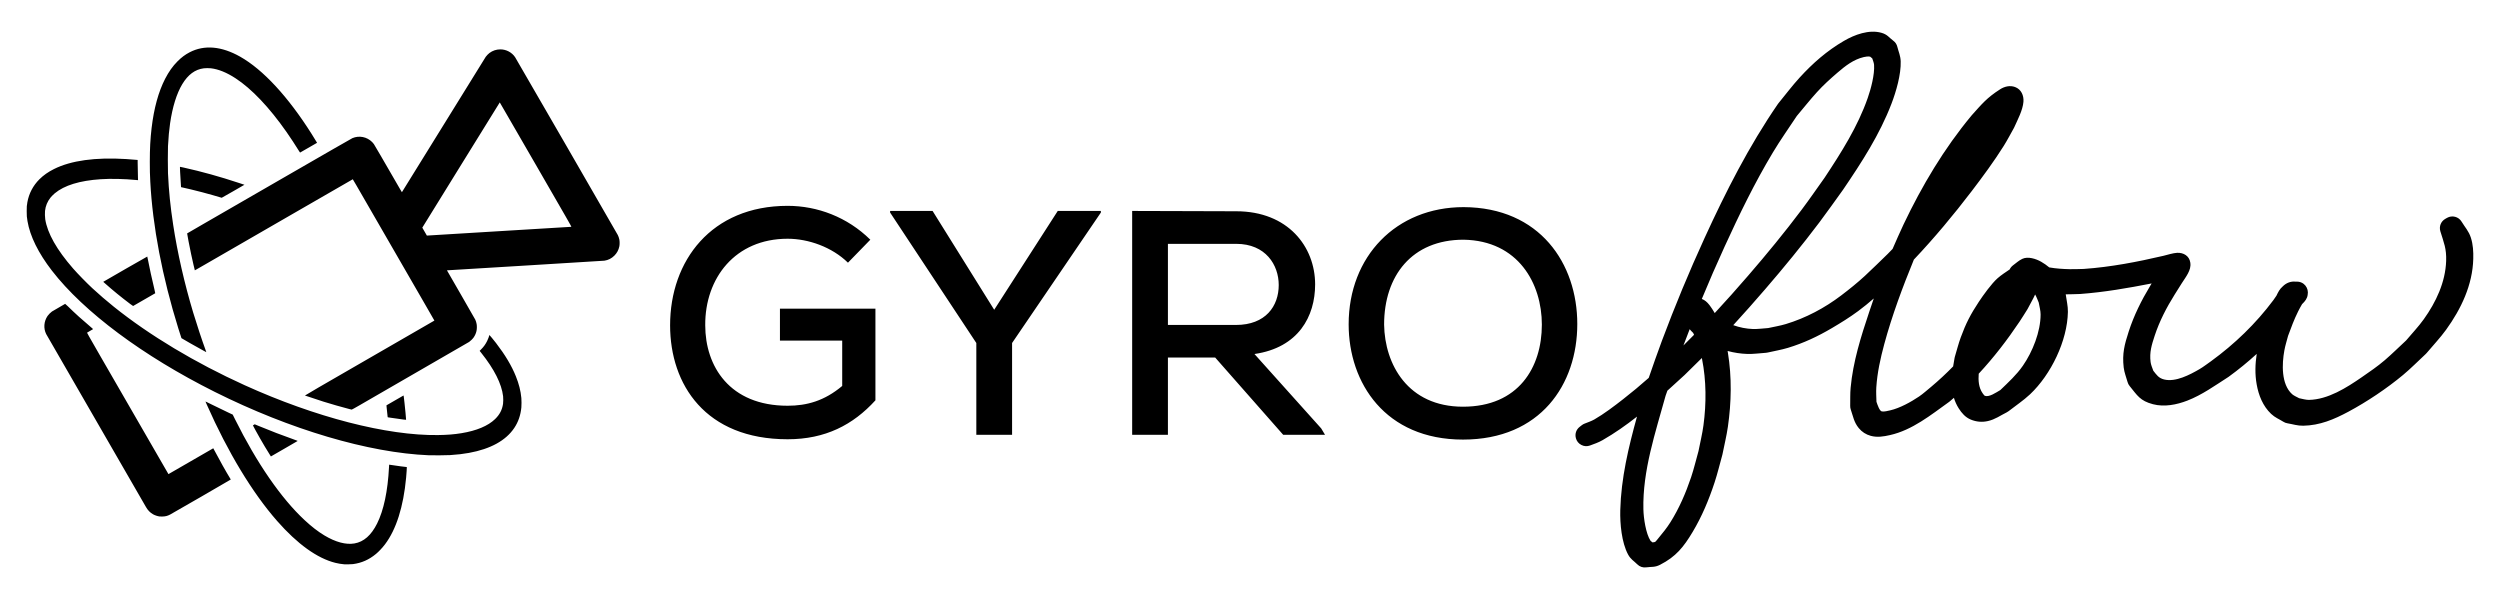
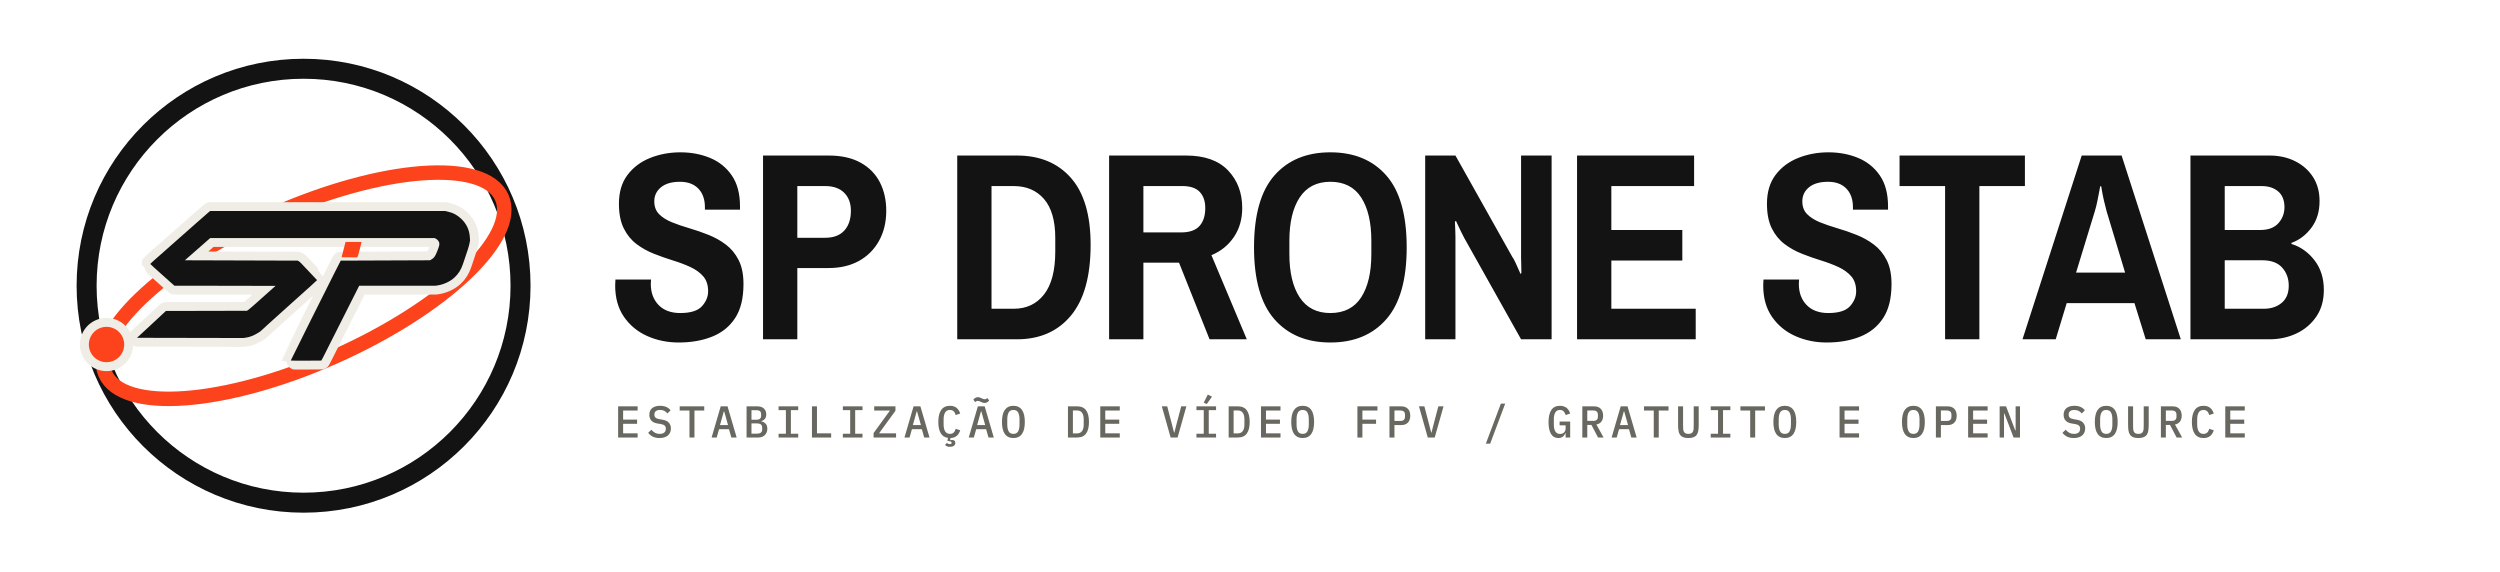
- <svg xmlns="http://www.w3.org/2000/svg" xml:space="preserve" width="1644" height="394" shape-rendering="geometricPrecision" fill-rule="evenodd" clip-rule="evenodd" viewBox="0 0 1321350 316690">
-   <path fill-rule="nonzero" d="M182000 298280c-1790-160-3160-390-4760-780-9600-2390-20110-9950-30830-22170-13070-14910-26010-36310-37070-61320-380-880-720-1660-750-1730-40-100 650 220 3030 1410 3360 1680 6320 3110 9380 4540l1980 920 1230 2490c11480 23100 24370 41790 36790 53310 3680 3420 7000 5990 10400 8040 5930 3570 11380 5030 15900 4260 4930-840 8880-4310 11990-10530 3500-7000 5640-17130 6290-29750 30-740 70-1350 80-1360s550 70 1200 170c2610 410 7510 1070 7940 1070 100 0 180 30 200 60 50 80-160 3320-370 5550-1420 15390-5230 27410-11170 35260-1400 1840-3240 3800-4750 5060-3700 3060-7550 4770-12160 5390-670 90-3910 170-4550 110zm-97710-25290c-1090-150-2550-640-3450-1170-1580-920-2700-2070-3710-3810-3670-6310-52540-91010-52750-91430-1510-3030-1240-6670 720-9570 460-690 1640-1880 2310-2340 420-280 6780-3990 6990-4070 50-20 680 550 1480 1340 3730 3670 7680 7240 12310 11130 730 610 1000 870 940 920-30 20-750 440-1580 920-820 470-1540 900-1580 940-80 70 3670 6600 42770 74300l260 460 11840-6830c6510-3760 11840-6840 11850-6840s270 480 570 1050c2370 4550 6360 11670 8390 14940 160 250 290 490 290 530-10 80-30900 17920-32080 18530-1390 720-2500 1000-4100 1030-560 10-1230 0-1470-30zm58150-32870c-1620-2580-3390-5540-5060-8470-1520-2650-3720-6680-3720-6780 0-30 220-180 480-330l470-270 1830 770c6100 2540 13050 5210 19430 7460 1120 390 1470 540 1410 590-40 40-3150 1850-6910 4010-3760 2170-6920 3990-7020 4050l-190 120-720-1150zm84230 520c-31820-1300-73350-13590-113180-33500-37890-18940-69230-42280-86100-64110-7160-9270-11570-18200-12900-26160-360-2130-410-2760-410-5280 0-2430 40-2960 350-4670 830-4660 3010-8810 6380-12170 2140-2120 4630-3880 7690-5400 9020-4510 21890-6290 38140-5280 1290 70 2810 200 5630 440l460 40v1450c0 1590 90 6240 160 8070l40 1160-810-70c-6420-630-13570-790-18930-430-11080 730-19230 3230-24290 7460-650 540-1760 1660-2230 2250-1650 2060-2630 4430-2910 7050-110 980-50 3300 110 4360 1150 7430 6110 16200 14740 26080 2450 2800 7180 7640 10160 10410 3590 3320 7430 6630 11290 9730 18930 15190 43120 29700 69210 41530 37350 16940 75260 26720 102160 26360 4890-60 8640-360 12450-990 7990-1310 14040-3850 17750-7440 2440-2360 3760-4890 4230-8090 130-890 150-2990 30-3990-760-6540-4660-14300-11530-22910l-870-1090 760-760c1380-1370 2340-2710 3200-4450 480-970 1160-2770 1160-3060 0-70 20-110 50-100 120 50 2260 2640 3500 4250 4800 6240 8240 12000 10470 17560 1620 4020 2540 7630 2910 11500 110 1050 110 3980 0 4990-410 4110-1630 7650-3740 10810-4440 6650-12520 11110-23950 13200-2980 550-6090 910-9960 1160-1740 120-9150 170-11230 90h10zm-13330-18870c-2220-280-4720-630-6740-950-650-100-1310-200-1450-220-320-50-270 210-520-2400-110-1090-250-2410-310-2950-70-530-100-990-80-1010 70-80 8880-5150 8980-5180s150 270 560 3970c330 2870 820 8100 820 8670 0 230 40 230-1260 70zm-28680-5550c-4820-1270-9090-2490-13700-3920-2160-680-9630-3140-9810-3240-80-50 10340-6110 27140-15780 3940-2270 41270-23820 41280-23830s-2180-3840-4880-8500c-6730-11650-34200-59240-36410-63080-990-1710-1820-3120-1840-3120-30 0-14530 8360-32230 18580-53790 31060-51220 29580-51260 29540-70-70-1180-4890-1950-8500-860-4050-2190-10930-2120-11000 40-40 1980-1170 8320-4830 2880-1660 21700-12520 41820-24140 23060-13310 36810-21210 37210-21380 3570-1520 7680-710 10450 2070 290 290 690 760 890 1040s1800 2980 3540 6010c1750 3020 4480 7740 6070 10480 1580 2740 3390 5880 4030 6970 630 1100 1170 2000 1190 2000 30 0 9930-15990 22010-35540 12080-19540 22120-35750 22310-36030 420-600 1380-1580 1970-2020 1710-1260 3640-1900 5760-1900 3110 0 6080 1580 7790 4140 480 710 53840 93110 54270 93980 360 710 620 1480 820 2380 200 950 200 2690 0 3640-420 1950-1250 3490-2610 4860-1500 1500-3220 2370-5280 2690-310 50-19040 1200-41620 2570-22590 1360-41180 2500-41330 2510l-260 40 100 200c50 110 3370 5870 7380 12800 4000 6930 7360 12810 7480 13060 320 690 580 1540 720 2370 180 1040 140 2690-100 3670-290 1210-710 2180-1420 3260-500 750-1710 1960-2440 2450-410 280-39250 22730-51760 29920-1200 700-3980 2300-6170 3570-2420 1390-4050 2300-4140 2290-90 0-640-130-1220-280zm79400-94040c20780-1260 37840-2290 37920-2300 120-20-1850-3470-18840-32880-10440-18080-18990-32870-19010-32870s-9240 14900-20490 33100l-20460 33100 1210 2100 1210 2100 350-30c190-20 17340-1060 38110-2320zm-156040 63440c-4160-2270-11930-6670-12150-6890-30-30-960-2900-1640-5110-8490-27280-13610-54070-14830-77640-200-3990-250-5740-250-10410 0-7120 270-12080 940-17840 1240-10500 3630-19220 7140-26050 1960-3800 4010-6690 6590-9280 2090-2090 4010-3520 6380-4760 7740-4030 16830-3250 26690 2310 12090 6810 25350 21150 37820 40890 1210 1910 2870 4630 2850 4640-110 90-8960 5170-8990 5170s-290-390-580-870c-1650-2700-4650-7270-6600-10040-9110-13010-18370-22770-26910-28350-4670-3050-9020-4820-13000-5290-1030-120-2870-120-3820 10-4590 590-8280 3310-11340 8360-2960 4900-5200 12080-6450 20710-520 3640-850 7220-1110 12080-110 2080-110 11940 0 14300 440 9520 1240 17450 2750 27330 2240 14710 5930 30870 10560 46300 1880 6250 4690 14740 6640 20060 170 480 310 870 300 880s-450-220-990-510zm-39150-24890c-4880-3680-9220-7230-13340-10890l-990-870 170-110c1880-1140 23060-13290 23090-13250 30 30 150 600 280 1280 830 4360 2200 10610 3520 16100 260 1080 450 1990 420 2010-60 70-11590 6700-11690 6740-50 20-700-440-1460-1010zm47960-56290c-1420-460-7040-2050-10090-2850-3270-860-8670-2170-10680-2580l-390-70-30-260c-90-780-380-5450-470-7780-30-930-70-1920-80-2210-20-380-10-510 60-510 40 0 850 170 1790 370 9610 2130 19270 4810 29480 8200l2750 910-240 140c-130 70-2820 1620-5960 3440-3150 1810-5760 3300-5800 3290-50 0-190-30-330-80l-10-10zm343160 22260c-12160-11990-28020-17900-43720-17900-40340 0-62110 29030-62110 63130 0 31390 18730 60250 62110 60250 19920 0 34600-7590 46420-20590v-48440h-50470v16880h32910v23970c-9450 7930-18730 10460-28860 10460-30720 0-43540-20930-43540-42530-170-24980 15860-45740 43540-45740 10970 0 23460 4390 31900 12660l11820-12150zm32910-15200h-22450v850l45570 68950v48520h18900v-48520l46930-68950v-850h-22790l-33590 52240-32570-52240zm205410 114950-35280-39330c23290-3380 32070-19920 32070-36800 0-19910-14350-38650-41690-38650-18400 0-36620-170-55020-170v118320h18900v-40840h24980l35950 40840h22110l-2020-3370zm-44900-97560c15530 0 22450 11140 22450 21770 0 11140-6920 21100-22620 21100h-35950v-42870h36120zm120170-19410c-35610 0-60760 25990-60760 61940 0 31060 19410 60930 60430 60930 41010 0 60420-29200 60420-61100s-19750-61600-60090-61770zm-42020 62110c0-25820 14680-44890 42020-44890 28870 500 41360 23120 41360 44890 0 22620-12330 43380-41690 43380-29200 0-41360-22450-41690-43380zm360280-16010c20 100 40 190 50 290 400 3070 1150 5820 1100 8980-280 15300-8940 33110-19990 43550-3550 3340-7560 5950-11370 8940-330 260-630 450-1000 630-3410 1690-6070 3720-9940 4590-3070 700-6080 430-9000-770-2860-1170-4810-3410-6420-5960-1130-1780-1960-3640-2530-5560-740 650-1480 1280-2230 1910-120 110-230 190-350 280-9600 6870-19410 14870-31200 17510-3420 770-6700 1340-10180 400-2530-690-4680-2070-6340-4100-2570-3140-2950-6150-4200-9740-240-670-330-1280-320-1990 70-3210-70-6390 230-9590 1270-13790 5430-26950 9800-40020 800-2400 1610-4790 2440-7180-2650 2310-5380 4550-8270 6690-4420 3270-9100 6170-13840 8960-7480 4420-14940 7930-23270 10460-3540 1070-7140 1660-10730 2480-320 80-590 120-920 140-3320 210-6540 710-9890 600-3470-110-6960-650-10350-1570 50 310 110 620 160 940 2110 12880 1850 26240-10 39130-710 4910-1910 9710-2870 14580-30 150-70 280-110 430-1360 4860-2510 9760-4100 14560-2980 9050-6660 17860-11560 26040-4750 7930-8790 13040-17220 17340-2800 1430-4470 960-7230 1350-1830 260-3530-310-4830-1620-1880-1880-3470-2610-4860-5210-3400-6360-4280-16220-4100-23370 430-16930 4350-33280 8840-49480-5770 4540-11790 8770-18200 12450-2130 1220-4370 2000-6660 2830-1550 560-3100 460-4560-300-1470-760-2440-1970-2880-3560v-10c-620-2270 150-4560 2010-6000l1160-900c450-340 870-590 1400-790 1610-640 3680-1350 5170-2200 5010-2870 10640-7130 15220-10720 4660-3640 9130-7340 13540-11270 2270-6520 4520-13060 6940-19530 6900-18450 14370-36470 22570-54380 11220-24500 23450-48600 38750-70840 100-140 190-260 300-400 3730-4520 7230-9220 11190-13550 7000-7660 14430-14170 23420-19410 5650-3300 13270-6130 19810-4290 3210 900 3970 2480 6290 4200 1100 820 1800 1870 2130 3200 670 2710 1680 4720 1780 7660 230 6920-2400 15980-4880 22450-6250 16330-15770 31000-25550 45390-40 50-70 90-100 140-4160 5740-8210 11550-12480 17210-9190 12180-18750 23850-28720 35400-5500 6380-11080 12690-16770 18890 3320 1210 6850 1900 10300 2030 2680 90 5460-320 8150-500 3100-690 6290-1190 9330-2110 10540-3180 20540-8490 29300-15150 4300-3270 8460-6610 12430-10260 4180-3840 8200-7890 12170-11700 850-870 1690-1740 2530-2610 1920-4340 3780-8700 5820-12990 9720-20420 21400-40070 35890-57490 50-60 90-110 140-170 5390-5980 7950-9220 14970-13710 2350-1510 5210-2210 7920-1210 3280 1210 4700 4520 4430 7800-360 4470-3040 9410-4860 13490-80 170-150 320-250 490-1770 3120-3400 6310-5310 9350-5100 8120-11100 16260-16920 23890-9580 12560-19710 24710-30570 36190-5980 14610-11530 29450-15660 44700-2030 7530-3690 15040-4200 22840-170 2510 20 5080 80 7620 630 1860 1630 4800 2790 5080 1130 280 3380-300 4500-560 5060-1170 10910-4390 15190-7280 2310-1550 4400-3530 6480-5190 4030-3380 7890-6980 11570-10750 230-1500 500-2990 760-4480 50-240 90-440 160-670 1040-3400 1880-6830 3100-10170 2700-7400 5230-12270 9560-18820 2400-3620 6750-9670 9910-12460 2010-1770 4220-3150 6390-4650 400-880 1030-1630 1860-2240 1690-1210 2860-2430 4830-3360 2960-1410 7220-30 9970 1540 1500 860 2930 1860 4260 2980 3570 630 7260 860 10860 940 2460 50 4930-80 7390-130 14250-1000 28330-3720 42150-6950 2060-520 5140-1470 7180-1570 3360-160 6460 1600 6980 5190 320 2170-300 3900-1280 5780-960 1810-2150 3410-3240 5130-1250 1990-2510 3980-3760 5980-4280 6830-8020 14040-10540 21710-1600 4870-2830 8760-2170 13940 170 1380 870 3070 1420 4580 1720 2150 2760 3910 5740 4640 6090 1490 13580-2500 18670-5450 2150-1250 4150-2850 6060-4160 12500-9090 23750-19920 33000-32320 560-760 1090-1550 1620-2340 930-1910 1680-3500 3320-4910 1850-1870 4270-2820 6860-2530 120-10 240-10 360-10 4140-140 6680 3470 5970 7000-220 1870-1390 3420-2840 4780-40 30-70 60-110 100-730 1260-1440 2540-2090 3860-2210 4450-3600 8300-5310 12900-670 2570-1500 5130-1970 7740-1290 7060-1760 17840 4120 23120 820 730 2430 1470 3710 2130 1690 350 3660 900 5150 880 10070-180 19870-6420 27900-11960 4140-2850 8370-5750 12190-9020 3850-3310 7550-6970 11280-10430 3130-3730 6550-7290 9370-11250 6450-9020 11410-19530 11800-30770 220-6620-1180-9510-3060-15680-780-2580 300-5290 2660-6610l890-510c2690-1510 6100-610 7680 2030 1780 2960 3770 4970 4890 8440 1180 3640 1370 7420 1270 11220-350 13760-6420 26480-14360 37460-3140 4340-6820 8180-10250 12280-170 200-320 360-500 530-3990 3690-7780 7580-11970 11070-8500 7090-19130 14200-28890 19430-7640 4090-15110 7270-23920 7420-3070 50-5470-810-8380-1290-770-130-1410-370-2070-790-2330-1450-4430-2210-6520-4190-4340-4120-6600-9790-7620-15580-970-5410-790-10790 20-16110-4700 4290-9630 8320-14780 12060-100 70-180 130-280 190-7000 4470-13790 9400-21590 12430-5680 2200-12160 3490-18170 1920-6860-1790-8290-4650-12350-9620-530-650-870-1300-1090-2100-720-2650-1720-4920-2050-7720-860-7330 430-12120 2650-18980 2740-8470 6700-16450 11300-24050 280-460 550-920 820-1370-12490 2450-25040 4620-37750 5570-110 0-200 10-300 10-2450 50-4900 190-7360 180zM873460 286710c560-70 1050-140 1300-230 430-270 1510-1680 1840-2080 2210-2650 4400-5360 6240-8280 4670-7390 8190-15580 10980-23850 1520-4530 2610-9210 3910-13810 880-4550 2020-9080 2630-13670 1550-11530 1530-23580-750-35020-30-180-70-350-100-530-3010 2990-6060 5940-9070 8920-60 70-110 120-180 170-2990 2730-5970 5460-8970 8170-310 900-630 1790-950 2690-5370 19490-12220 39630-11730 60080 110 4590 1290 12830 3800 16620 210 230 600 510 1050 820zm32840-121210c6040-6520 11950-13160 17760-19890 9780-11320 19260-22840 28240-34810 4150-5520 8050-11220 12070-16840 8810-13300 17550-27060 22830-42210 1680-4790 3690-12380 3340-17460-60-900-530-2220-960-3420-400-360-780-700-1110-920-1050-220-2390-20-3390 220-5460 1300-9710 4650-13890 8240-3800 3270-7490 6590-10850 10310-3670 4040-7110 8400-10640 12580-4220 6410-8690 12670-12630 19260-9690 16140-17760 32810-25590 49910-4180 9130-8170 18300-11990 27540 1520 550 2860 1720 3900 3070 140 170 270 360 410 540 800 1110 1580 2230 2250 3420 80 160 170 310 250 460zm-13230 8500c-1110 2860-2200 5730-3290 8600 1880-1860 3750-3740 5600-5630-60-150-120-290-180-440-110-210-230-420-340-630-670-610-1230-1240-1790-1900zm182600-18360c-1110 2520-2580 4900-3860 7440-90 180-170 330-280 490-1370 2160-2690 4340-4110 6460-6490 9690-13630 18960-21570 27500-270 3540-40 7290 2020 10260 250 350 880 1240 1150 1410 2310 860 5850-1630 8270-3040 4210-4050 8550-8010 11900-12840 5140-7400 9360-17990 9370-27090 10-1960-610-4250-990-6300-600-1420-1160-3000-1900-4290z" />
+ <svg xmlns="http://www.w3.org/2000/svg" viewBox="0 0 1400 320" width="1400" height="320">
+   <circle cx="170" cy="160" r="121.5" fill="none" stroke="#141314" stroke-width="11.2" />
+   <ellipse cx="170" cy="160" rx="121.5" ry="43.4" fill="none" stroke="#FC431C" stroke-width="8.1" transform="rotate(-24 170 160)" />
+   <circle cx="55.8" cy="145.2" r="12.4" fill="#FC431C" stroke="#EFEDE5" stroke-width="5.0" transform="rotate(-24 170 160)" />
+   <g transform="translate(45.73,33.74) scale(0.19914)">
+     <path d="M588.0 844.4C588.0 843.6 687.2 644.8 710.7 598.5L728.5 563.5L854.0 563.0L979.5 562.5L984.2 559.8C991.2 555.6 994.5 550.8 999.9 537.0C1005.5 522.7 1006.5 518.5 1005.6 513.5C1004.8 509.2 999.7 503.2 995.3 501.4L992.1 500.0L676.8 500.0L361.5 500.0L325.8 531.3L290.2 562.5L448.8 563.0L607.5 563.5L610.6 565.2C612.3 566.1 615.4 568.8 617.5 571.2C619.6 573.6 630.4 585.0 641.6 596.7C652.8 608.3 662.0 618.1 662.0 618.3C662.0 618.9 639.1 639.5 587.5 685.6C571.5 699.8 545.8 723.0 530.3 737.1L502.1 762.8L494.6 767.5C484.2 774.0 471.7 778.8 462.4 780.0L454.5 781.1L305.1 780.8L155.6 780.5L196.3 742.8L236.9 705.0L350.7 704.8L464.5 704.5L467.5 702.8C469.1 701.9 480.6 692.0 493.0 681.0C505.4 669.9 522.2 654.9 530.3 647.7L545.1 634.5L403.0 634.2L260.8 634.0L226.9 603.8C208.3 587.2 193.0 573.3 193.0 572.9C193.0 572.1 205.6 560.8 251.5 520.4C270.8 503.5 301.7 476.1 320.3 459.6C338.9 443.0 355.7 428.3 357.7 426.8L361.3 424.0L692.0 424.0L1022.7 424.0L1032.2 426.4C1046.7 430.1 1056.4 435.5 1067.9 446.4C1082.4 460.2 1090.3 477.3 1091.6 497.5L1092.2 506.5L1090.6 515.3C1089.1 523.0 1084.7 536.8 1072.2 573.2C1066.5 589.6 1059.8 600.3 1048.6 610.8C1036.8 621.8 1019.0 630.3 1002.0 633.0L995.5 634.0L888.0 634.0L780.5 634.0L733.0 728.2C706.9 780.1 683.0 827.5 679.9 833.5L674.1 844.5L631.1 844.8C607.4 844.9 588.0 844.7 588.0 844.4Z" fill="#EFEDE5" stroke="#EFEDE5" stroke-width="49.8" stroke-linejoin="round" />
+     <path d="M588.0 844.4C588.0 843.6 687.2 644.8 710.7 598.5L728.5 563.5L854.0 563.0L979.5 562.5L984.2 559.8C991.2 555.6 994.5 550.8 999.9 537.0C1005.5 522.7 1006.5 518.5 1005.6 513.5C1004.8 509.2 999.7 503.2 995.3 501.4L992.1 500.0L676.8 500.0L361.5 500.0L325.8 531.3L290.2 562.5L448.8 563.0L607.5 563.5L610.6 565.2C612.3 566.1 615.4 568.8 617.5 571.2C619.6 573.6 630.4 585.0 641.6 596.7C652.8 608.3 662.0 618.1 662.0 618.3C662.0 618.9 639.1 639.5 587.5 685.6C571.5 699.8 545.8 723.0 530.3 737.1L502.1 762.8L494.6 767.5C484.2 774.0 471.7 778.8 462.4 780.0L454.5 781.1L305.1 780.8L155.6 780.5L196.3 742.8L236.9 705.0L350.7 704.8L464.5 704.5L467.5 702.8C469.1 701.9 480.6 692.0 493.0 681.0C505.4 669.9 522.2 654.9 530.3 647.7L545.1 634.5L403.0 634.2L260.8 634.0L226.9 603.8C208.3 587.2 193.0 573.3 193.0 572.9C193.0 572.1 205.6 560.8 251.5 520.4C270.8 503.5 301.7 476.1 320.3 459.6C338.9 443.0 355.7 428.3 357.7 426.8L361.3 424.0L692.0 424.0L1022.7 424.0L1032.2 426.4C1046.7 430.1 1056.4 435.5 1067.9 446.4C1082.4 460.2 1090.3 477.3 1091.6 497.5L1092.2 506.5L1090.6 515.3C1089.1 523.0 1084.7 536.8 1072.2 573.2C1066.5 589.6 1059.8 600.3 1048.6 610.8C1036.8 621.8 1019.0 630.3 1002.0 633.0L995.5 634.0L888.0 634.0L780.5 634.0L733.0 728.2C706.9 780.1 683.0 827.5 679.9 833.5L674.1 844.5L631.1 844.8C607.4 844.9 588.0 844.7 588.0 844.4Z" fill="#141314" fill-rule="evenodd" />
+     <path d="M752.7 554.2L731.0 554.0L731.6 551.2C732.5 547.4 740.9 514.9 741.6 512.8L742.1 511.0L764.7 511.0L787.2 511.0L786.6 513.2C786.3 514.5 783.9 523.8 781.4 534.0C778.8 544.2 776.2 553.0 775.6 553.5L774.5 554.5L752.7 554.2Z" fill="#FC431C" fill-rule="evenodd" />
+   </g>
+   <path d="M380.05 191.8Q370.584 191.8 362.492 188.2Q354.4 184.6 349.45 177.475Q344.5 170.35 344.5 159.85Q344.5 158.95 344.575 158.05Q344.65 157.15 344.65 156.55H364.6Q364.6 156.666 364.525 157.537Q364.45 158.407 364.45 158.988Q364.45 166.3 368.8 170.8Q373.15 175.3 380.95 175.3Q389.65 175.3 393.1 171.475Q396.55 167.65 396.55 163.15Q396.55 157.9 393.822 154.761Q391.094 151.621 386.688 149.574Q382.281 147.526 376.966 145.888Q371.65 144.25 366.246 142.121Q360.842 139.992 356.421 136.646Q352.0 133.3 349.3 127.87Q346.6 122.441 346.6 114.1Q346.6 104.324 351.4 97.962Q356.2 91.6 364.075 88.45Q371.95 85.3 381.025 85.3Q390.1 85.3 397.675 88.45Q405.25 91.6 409.825 98.275Q414.4 104.95 414.4 115.556V117.4H394.75V116.05Q394.75 109.45 391.075 105.625Q387.4 101.8 380.777 101.8Q373.9 101.8 370.15 104.875Q366.4 107.95 366.4 112.75Q366.4 117.25 369.124 119.962Q371.849 122.675 376.249 124.462Q380.65 126.25 386.05 127.825Q391.45 129.4 396.781 131.529Q402.112 133.658 406.531 137.004Q410.95 140.35 413.65 145.675Q416.35 151.0 416.35 159.047Q416.35 170.963 411.7 178.081Q407.05 185.2 398.839 188.5Q390.629 191.8 380.05 191.8ZM427.3 190.0V87.1H464.05Q474.7 87.1 481.9 91.075Q489.1 95.05 492.7 102.025Q496.3 109.0 496.3 118.0Q496.3 127.6 492.25 134.875Q488.2 142.15 481.0 146.125Q473.8 150.1 464.05 150.1H446.5V190.0ZM446.5 133.15H462.1Q469.15 133.15 472.825 129.1Q476.5 125.05 476.5 118.0Q476.5 111.7 472.75 107.95Q469.0 104.2 462.1 104.2H446.5ZM536.05 190.0V87.1H569.526Q588.7 87.1 599.725 99.625Q610.75 112.15 610.75 137.05Q610.75 163.45 599.725 176.725Q588.7 190.0 569.526 190.0ZM555.25 172.9H567.7Q578.4 172.9 584.675 164.875Q590.95 156.85 590.95 140.8V133.3Q590.95 118.75 584.675 111.475Q578.4 104.2 567.7 104.2H555.25ZM621.1 190.0V87.1H664.15Q679.75 87.1 687.7 95.425Q695.65 103.75 695.65 116.5Q695.65 125.8 691.0 132.7Q686.35 139.6 678.4 142.9L698.2 190.0H677.35L660.25 147.1H640.3V190.0ZM640.3 130.15H661.45Q668.5 130.15 671.725 126.55Q674.95 122.95 674.95 116.5Q674.95 110.8 671.875 107.5Q668.8 104.2 662.2 104.2H640.3ZM745.0 191.8Q725.05 191.8 713.65 178.75Q702.25 165.7 702.25 138.55Q702.25 111.25 713.65 98.275Q725.05 85.3 745.0 85.3Q764.95 85.3 776.35 98.275Q787.75 111.25 787.75 138.55Q787.75 165.7 776.35 178.75Q764.95 191.8 745.0 191.8ZM745.0 175.3Q756.55 175.3 762.25 166.525Q767.95 157.75 767.95 142.3V134.8Q767.95 119.35 762.25 110.575Q756.55 101.8 745.0 101.8Q733.6 101.8 727.825 110.575Q722.05 119.35 722.05 134.8V142.3Q722.05 157.75 727.825 166.525Q733.6 175.3 745.0 175.3ZM798.1 190.0V87.1H815.05L846.85 143.8Q847.75 145.0 848.798 147.339Q849.846 149.678 850.673 151.539Q851.5 153.4 851.5 153.4L851.95 152.95Q851.95 152.95 851.95 151.15Q851.95 149.35 851.875 147.25Q851.8 145.15 851.8 144.4V87.1H868.9V190.0H851.8L820.0 133.3Q819.4 132.25 818.275 129.925Q817.15 127.6 816.25 125.65Q815.35 123.7 815.35 123.7L814.75 124.15Q814.75 124.15 814.825 125.747Q814.9 127.345 814.975 129.365Q815.05 131.385 815.05 132.7V190.0ZM883.15 190.0V87.1H948.7V104.2H902.35V128.8H942.1V145.9H902.35V172.9H949.6V190.0ZM1022.95 191.8Q1013.484 191.8 1005.392 188.2Q997.3 184.6 992.35 177.475Q987.4 170.35 987.4 159.85Q987.4 158.95 987.475 158.05Q987.55 157.15 987.55 156.55H1007.5Q1007.5 156.666 1007.425 157.537Q1007.35 158.407 1007.35 158.988Q1007.35 166.3 1011.7 170.8Q1016.05 175.3 1023.85 175.3Q1032.55 175.3 1036.0 171.475Q1039.45 167.65 1039.45 163.15Q1039.45 157.9 1036.722 154.761Q1033.994 151.621 1029.588 149.574Q1025.181 147.526 1019.866 145.888Q1014.55 144.25 1009.146 142.121Q1003.742 139.992 999.321 136.646Q994.9 133.3 992.2 127.87Q989.5 122.441 989.5 114.1Q989.5 104.324 994.3 97.962Q999.1 91.6 1006.975 88.45Q1014.85 85.3 1023.925 85.3Q1033.0 85.3 1040.575 88.45Q1048.15 91.6 1052.725 98.275Q1057.3 104.95 1057.3 115.556V117.4H1037.65V116.05Q1037.65 109.45 1033.975 105.625Q1030.3 101.8 1023.677 101.8Q1016.8 101.8 1013.05 104.875Q1009.3 107.95 1009.3 112.75Q1009.3 117.25 1012.024 119.962Q1014.749 122.675 1019.149 124.462Q1023.55 126.25 1028.95 127.825Q1034.35 129.4 1039.681 131.529Q1045.012 133.658 1049.431 137.004Q1053.85 140.35 1056.55 145.675Q1059.25 151.0 1059.25 159.047Q1059.25 170.963 1054.6 178.081Q1049.95 185.2 1041.739 188.5Q1033.529 191.8 1022.95 191.8ZM1089.25 190.0V104.2H1063.75V87.1H1133.95V104.2H1108.45V190.0ZM1132.6 190.0 1165.75 87.1H1188.1L1221.25 190.0H1201.6L1195.3 169.75H1157.35L1151.2 190.0ZM1162.6 152.65H1190.05L1179.7 118.3Q1178.95 115.6 1178.2 112.3Q1177.45 109.0 1177.075 106.675Q1176.7 104.35 1176.7 104.35H1176.1Q1176.1 104.35 1175.65 106.825Q1175.2 109.3 1174.525 112.6Q1173.85 115.9 1173.1 118.3ZM1226.65 190.0V87.1H1270.9Q1279.017 87.1 1285.384 90.325Q1291.75 93.55 1295.35 99.22Q1298.95 104.889 1298.95 112.6Q1298.95 121.45 1294.375 127.557Q1289.8 133.664 1283.2 136.018V136.607Q1290.85 138.962 1296.1 145.731Q1301.35 152.5 1301.35 162.4Q1301.35 171.1 1297.148 177.273Q1292.946 183.446 1286.048 186.723Q1279.15 190.0 1270.9 190.0ZM1245.85 172.9H1267.75Q1273.799 172.9 1277.75 169.6Q1281.7 166.3 1281.7 160.0Q1281.7 154.0 1278.025 149.875Q1274.35 145.75 1266.85 145.75H1245.85ZM1245.85 128.8H1265.65Q1272.55 128.8 1275.925 124.963Q1279.3 121.126 1279.3 116.05Q1279.3 110.2 1275.779 107.2Q1272.257 104.2 1266.55 104.2H1245.85Z" fill="#141314" />
+   <path d="M346.15 245.0V227.55H357.075V229.9H348.95V234.975H356.775V237.325H348.95V242.65H357.075V245.0ZM369.35 245.3Q367.075 245.3 365.525 244.5Q363.975 243.7 362.975 242.375L364.775 240.65Q365.775 241.85 366.9 242.412Q368.025 242.975 369.45 242.975Q371.1 242.975 371.988 242.225Q372.875 241.475 372.875 240.075Q372.875 238.95 372.225 238.337Q371.575 237.725 370.0 237.45L368.1 237.15Q366.85 236.95 366.0 236.488Q365.15 236.025 364.625 235.387Q364.1 234.75 363.863 233.963Q363.625 233.175 363.625 232.3Q363.625 229.825 365.225 228.537Q366.825 227.25 369.625 227.25Q371.7 227.25 373.163 227.912Q374.625 228.575 375.525 229.775L373.775 231.525Q373.05 230.65 372.062 230.113Q371.075 229.575 369.625 229.575Q368.075 229.575 367.262 230.238Q366.45 230.9 366.45 232.175Q366.45 233.25 367.087 233.863Q367.725 234.475 369.35 234.75L371.2 235.075Q373.55 235.5 374.625 236.787Q375.7 238.075 375.7 239.925Q375.7 241.125 375.288 242.125Q374.875 243.125 374.062 243.825Q373.25 244.525 372.062 244.913Q370.875 245.3 369.35 245.3ZM388.9 229.9V245.0H386.1V229.9H380.625V227.55H394.375V229.9ZM409.55 245.0 408.225 240.35H402.675L401.35 245.0H398.5L403.6 227.55H407.425L412.525 245.0ZM405.55 230.375H405.35L403.2 238.025H407.7ZM418.075 227.55H424.1Q426.475 227.55 427.788 228.775Q429.1 230.0 429.1 232.125Q429.1 233.65 428.35 234.55Q427.6 235.45 426.325 235.825V235.95Q427.85 236.3 428.775 237.288Q429.7 238.275 429.7 240.075Q429.7 241.15 429.35 242.05Q429.0 242.95 428.35 243.613Q427.7 244.275 426.788 244.637Q425.875 245.0 424.775 245.0H418.075ZM423.925 242.85Q425.325 242.85 426.075 242.275Q426.825 241.7 426.825 240.425V239.525Q426.825 238.25 426.075 237.675Q425.325 237.1 423.925 237.1H420.825V242.85ZM423.525 235.05Q424.85 235.05 425.538 234.538Q426.225 234.025 426.225 232.825V231.925Q426.225 230.725 425.538 230.212Q424.85 229.7 423.525 229.7H420.825V235.05ZM436.0 245.0V242.875H440.1V229.675H436.0V227.55H447.0V229.675H442.9V242.875H447.0V245.0ZM454.7 245.0V227.55H457.5V242.65H465.45V245.0ZM472.0 245.0V242.875H476.1V229.675H472.0V227.55H483.0V229.675H478.9V242.875H483.0V245.0ZM501.8 245.0H489.2V242.525L498.375 229.9H489.55V227.55H501.45V230.025L492.275 242.65H501.8ZM517.55 245.0 516.225 240.35H510.675L509.35 245.0H506.5L511.6 227.55H515.425L520.525 245.0ZM513.55 230.375H513.35L511.2 238.025H515.7ZM531.975 229.575Q530.125 229.575 529.275 230.988Q528.425 232.4 528.425 234.8V237.75Q528.425 238.95 528.638 239.912Q528.85 240.875 529.275 241.55Q529.7 242.225 530.375 242.6Q531.05 242.975 531.975 242.975Q532.725 242.975 533.237 242.75Q533.75 242.525 534.125 242.15Q534.5 241.775 534.75 241.25Q535.0 240.725 535.2 240.125L537.725 240.975Q537.425 241.85 536.987 242.625Q536.55 243.4 535.9 243.975Q535.25 244.55 534.362 244.9Q533.475 245.25 532.275 245.3L532.05 246.45L532.15 246.55Q532.425 246.475 532.688 246.425Q532.95 246.375 533.2 246.375Q533.95 246.375 534.463 246.787Q534.975 247.2 534.975 248.075Q534.975 248.65 534.725 249.05Q534.475 249.45 534.062 249.712Q533.65 249.975 533.112 250.1Q532.575 250.225 531.975 250.225Q530.825 250.225 530.175 249.875Q529.525 249.525 529.225 249.175L530.275 248.0Q530.5 248.275 530.888 248.488Q531.275 248.7 531.85 248.7Q532.325 248.7 532.638 248.525Q532.95 248.35 532.95 247.975Q532.95 247.675 532.6 247.387Q532.25 247.1 531.175 246.975L530.55 246.9L530.875 245.225Q528.1 244.825 526.775 242.537Q525.45 240.25 525.45 236.275Q525.45 231.95 527.062 229.6Q528.675 227.25 532.0 227.25Q533.275 227.25 534.212 227.588Q535.15 227.925 535.825 228.512Q536.5 229.1 536.962 229.887Q537.425 230.675 537.725 231.575L535.2 232.425Q535.0 231.825 534.75 231.3Q534.5 230.775 534.125 230.4Q533.75 230.025 533.237 229.8Q532.725 229.575 531.975 229.575ZM553.55 245.0 552.225 240.35H546.675L545.35 245.0H542.5L547.6 227.55H551.425L556.525 245.0ZM549.55 230.375H549.35L547.2 238.025H551.7ZM551.35 225.65Q550.725 225.65 550.275 225.463Q549.825 225.275 549.4 225.075Q548.825 224.8 548.388 224.65Q547.95 224.5 547.55 224.5Q547.125 224.5 546.8 224.662Q546.475 224.825 546.1 225.15L545.075 223.85Q545.45 223.275 546.088 222.85Q546.725 222.425 547.65 222.425Q548.275 222.425 548.725 222.613Q549.175 222.8 549.6 223.0Q550.175 223.275 550.612 223.425Q551.05 223.575 551.45 223.575Q551.875 223.575 552.2 223.412Q552.525 223.25 552.9 222.925L553.925 224.225Q553.55 224.8 552.912 225.225Q552.275 225.65 551.35 225.65ZM567.5 245.3Q565.85 245.3 564.638 244.688Q563.425 244.075 562.638 242.925Q561.85 241.775 561.475 240.1Q561.1 238.425 561.1 236.275Q561.1 234.15 561.475 232.463Q561.85 230.775 562.638 229.625Q563.425 228.475 564.638 227.863Q565.85 227.25 567.5 227.25Q569.15 227.25 570.362 227.863Q571.575 228.475 572.362 229.625Q573.15 230.775 573.525 232.463Q573.9 234.15 573.9 236.275Q573.9 238.425 573.525 240.1Q573.15 241.775 572.362 242.925Q571.575 244.075 570.362 244.688Q569.15 245.3 567.5 245.3ZM567.5 242.975Q569.375 242.975 570.15 241.562Q570.925 240.15 570.925 237.725V234.8Q570.925 232.4 570.15 230.988Q569.375 229.575 567.5 229.575Q565.625 229.575 564.85 230.988Q564.075 232.4 564.075 234.8V237.75Q564.075 240.15 564.85 241.562Q565.625 242.975 567.5 242.975ZM598.05 227.55H603.25Q606.6 227.55 608.213 229.775Q609.825 232.0 609.825 236.275Q609.825 240.55 608.213 242.775Q606.6 245.0 603.25 245.0H598.05ZM603.075 242.7Q605.0 242.7 605.938 241.412Q606.875 240.125 606.875 237.725V234.825Q606.875 232.425 605.938 231.137Q605.0 229.85 603.075 229.85H600.825V242.7ZM616.15 245.0V227.55H627.075V229.9H618.95V234.975H626.775V237.325H618.95V242.65H627.075V245.0ZM655.55 245.0 650.625 227.55H653.65L655.95 236.35L657.475 242.275H657.625L659.15 236.35L661.475 227.55H664.375L659.45 245.0ZM670.0 245.0V242.875H674.1V229.675H670.0V227.55H681.0V229.675H676.9V242.875H681.0V245.0ZM675.775 226.275 674.1 225.475 676.375 220.975 678.725 222.125ZM688.05 227.55H693.25Q696.6 227.55 698.213 229.775Q699.825 232.0 699.825 236.275Q699.825 240.55 698.213 242.775Q696.6 245.0 693.25 245.0H688.05ZM693.075 242.7Q695.0 242.7 695.938 241.412Q696.875 240.125 696.875 237.725V234.825Q696.875 232.425 695.938 231.137Q695.0 229.85 693.075 229.85H690.825V242.7ZM706.15 245.0V227.55H717.075V229.9H708.95V234.975H716.775V237.325H708.95V242.65H717.075V245.0ZM729.5 245.3Q727.85 245.3 726.638 244.688Q725.425 244.075 724.638 242.925Q723.85 241.775 723.475 240.1Q723.1 238.425 723.1 236.275Q723.1 234.15 723.475 232.463Q723.85 230.775 724.638 229.625Q725.425 228.475 726.638 227.863Q727.85 227.25 729.5 227.25Q731.15 227.25 732.362 227.863Q733.575 228.475 734.362 229.625Q735.15 230.775 735.525 232.463Q735.9 234.15 735.9 236.275Q735.9 238.425 735.525 240.1Q735.15 241.775 734.362 242.925Q733.575 244.075 732.362 244.688Q731.15 245.3 729.5 245.3ZM729.5 242.975Q731.375 242.975 732.15 241.562Q732.925 240.15 732.925 237.725V234.8Q732.925 232.4 732.15 230.988Q731.375 229.575 729.5 229.575Q727.625 229.575 726.85 230.988Q726.075 232.4 726.075 234.8V237.75Q726.075 240.15 726.85 241.562Q727.625 242.975 729.5 242.975ZM760.15 245.0V227.55H771.375V229.9H762.95V234.975H770.6V237.325H762.95V245.0ZM778.1 245.0V227.55H784.625Q787.125 227.55 788.438 228.95Q789.75 230.35 789.75 232.8Q789.75 235.25 788.438 236.65Q787.125 238.05 784.625 238.05H780.9V245.0ZM780.9 235.725H784.2Q786.8 235.725 786.8 233.325V232.25Q786.8 229.875 784.2 229.875H780.9ZM799.55 245.0 794.625 227.55H797.65L799.95 236.35L801.475 242.275H801.625L803.15 236.35L805.475 227.55H808.375L803.45 245.0ZM832.075 248.45 840.5 226.0H842.925L834.5 248.45ZM876.75 242.6H876.575Q876.35 243.125 876.038 243.613Q875.725 244.1 875.263 244.475Q874.8 244.85 874.15 245.075Q873.5 245.3 872.65 245.3Q869.925 245.3 868.55 242.975Q867.175 240.65 867.175 236.4Q867.175 231.95 868.75 229.6Q870.325 227.25 873.575 227.25Q874.85 227.25 875.812 227.6Q876.775 227.95 877.45 228.537Q878.125 229.125 878.575 229.912Q879.025 230.7 879.3 231.575L876.775 232.425Q876.575 231.85 876.325 231.337Q876.075 230.825 875.713 230.425Q875.35 230.025 874.838 229.8Q874.325 229.575 873.6 229.575Q871.775 229.575 870.962 230.988Q870.15 232.4 870.15 234.8V237.575Q870.15 238.775 870.325 239.775Q870.5 240.775 870.913 241.488Q871.325 242.2 871.987 242.6Q872.65 243.0 873.6 243.0Q875.125 243.0 875.938 242.088Q876.75 241.175 876.75 239.75V238.175H873.375V236.075H879.3V245.0H876.75ZM888.875 245.0H886.1V227.55H892.625Q895.125 227.55 896.438 228.95Q897.75 230.35 897.75 232.8Q897.75 234.8 896.775 236.1Q895.8 237.4 893.975 237.7L898.0 245.0H894.9L891.2 237.95H888.875ZM892.225 235.7Q894.825 235.7 894.825 233.325V232.25Q894.825 229.875 892.225 229.875H888.875V235.7ZM913.55 245.0 912.225 240.35H906.675L905.35 245.0H902.5L907.6 227.55H911.425L916.525 245.0ZM909.55 230.375H909.35L907.2 238.025H911.7ZM928.9 229.9V245.0H926.1V229.9H920.625V227.55H934.375V229.9ZM942.525 227.55V238.275Q942.525 239.35 942.587 240.225Q942.65 241.1 942.95 241.712Q943.25 242.325 943.85 242.65Q944.45 242.975 945.5 242.975Q946.55 242.975 947.15 242.65Q947.75 242.325 948.05 241.712Q948.35 241.1 948.413 240.225Q948.475 239.35 948.475 238.275V227.55H951.275V237.775Q951.275 239.65 951.062 241.062Q950.85 242.475 950.225 243.412Q949.6 244.35 948.463 244.825Q947.325 245.3 945.5 245.3Q943.675 245.3 942.537 244.825Q941.4 244.35 940.775 243.412Q940.15 242.475 939.938 241.062Q939.725 239.65 939.725 237.775V227.55ZM958.0 245.0V242.875H962.1V229.675H958.0V227.55H969.0V229.675H964.9V242.875H969.0V245.0ZM982.9 229.9V245.0H980.1V229.9H974.625V227.55H988.375V229.9ZM999.5 245.3Q997.85 245.3 996.638 244.688Q995.425 244.075 994.638 242.925Q993.85 241.775 993.475 240.1Q993.1 238.425 993.1 236.275Q993.1 234.15 993.475 232.463Q993.85 230.775 994.638 229.625Q995.425 228.475 996.638 227.863Q997.85 227.25 999.5 227.25Q1001.15 227.25 1002.362 227.863Q1003.575 228.475 1004.362 229.625Q1005.15 230.775 1005.525 232.463Q1005.9 234.15 1005.9 236.275Q1005.9 238.425 1005.525 240.1Q1005.15 241.775 1004.362 242.925Q1003.575 244.075 1002.362 244.688Q1001.15 245.3 999.5 245.3ZM999.5 242.975Q1001.375 242.975 1002.15 241.562Q1002.925 240.15 1002.925 237.725V234.8Q1002.925 232.4 1002.15 230.988Q1001.375 229.575 999.5 229.575Q997.625 229.575 996.85 230.988Q996.075 232.4 996.075 234.8V237.75Q996.075 240.15 996.85 241.562Q997.625 242.975 999.5 242.975ZM1030.15 245.0V227.55H1041.075V229.9H1032.95V234.975H1040.775V237.325H1032.95V242.65H1041.075V245.0ZM1071.5 245.3Q1069.85 245.3 1068.637 244.688Q1067.425 244.075 1066.637 242.925Q1065.85 241.775 1065.475 240.1Q1065.1 238.425 1065.1 236.275Q1065.1 234.15 1065.475 232.463Q1065.85 230.775 1066.637 229.625Q1067.425 228.475 1068.637 227.863Q1069.85 227.25 1071.5 227.25Q1073.15 227.25 1074.363 227.863Q1075.575 228.475 1076.363 229.625Q1077.15 230.775 1077.525 232.463Q1077.9 234.15 1077.9 236.275Q1077.9 238.425 1077.525 240.1Q1077.15 241.775 1076.363 242.925Q1075.575 244.075 1074.363 244.688Q1073.15 245.3 1071.5 245.3ZM1071.5 242.975Q1073.375 242.975 1074.15 241.562Q1074.925 240.15 1074.925 237.725V234.8Q1074.925 232.4 1074.15 230.988Q1073.375 229.575 1071.5 229.575Q1069.625 229.575 1068.85 230.988Q1068.075 232.4 1068.075 234.8V237.75Q1068.075 240.15 1068.85 241.562Q1069.625 242.975 1071.5 242.975ZM1084.1 245.0V227.55H1090.625Q1093.125 227.55 1094.438 228.95Q1095.75 230.35 1095.75 232.8Q1095.75 235.25 1094.438 236.65Q1093.125 238.05 1090.625 238.05H1086.9V245.0ZM1086.9 235.725H1090.2Q1092.8 235.725 1092.8 233.325V232.25Q1092.8 229.875 1090.2 229.875H1086.9ZM1102.15 245.0V227.55H1113.075V229.9H1104.95V234.975H1112.775V237.325H1104.95V242.65H1113.075V245.0ZM1122.475 231.575H1122.25V245.0H1119.8V227.55H1123.4L1128.525 240.975H1128.75V227.55H1131.2V245.0H1127.6ZM1161.35 245.3Q1159.075 245.3 1157.525 244.5Q1155.975 243.7 1154.975 242.375L1156.775 240.65Q1157.775 241.85 1158.9 242.412Q1160.025 242.975 1161.45 242.975Q1163.1 242.975 1163.987 242.225Q1164.875 241.475 1164.875 240.075Q1164.875 238.95 1164.225 238.337Q1163.575 237.725 1162.0 237.45L1160.1 237.15Q1158.85 236.95 1158.0 236.488Q1157.15 236.025 1156.625 235.387Q1156.1 234.75 1155.862 233.963Q1155.625 233.175 1155.625 232.3Q1155.625 229.825 1157.225 228.537Q1158.825 227.25 1161.625 227.25Q1163.7 227.25 1165.162 227.912Q1166.625 228.575 1167.525 229.775L1165.775 231.525Q1165.05 230.65 1164.062 230.113Q1163.075 229.575 1161.625 229.575Q1160.075 229.575 1159.263 230.238Q1158.45 230.9 1158.45 232.175Q1158.45 233.25 1159.088 233.863Q1159.725 234.475 1161.35 234.75L1163.2 235.075Q1165.55 235.5 1166.625 236.787Q1167.7 238.075 1167.7 239.925Q1167.7 241.125 1167.287 242.125Q1166.875 243.125 1166.062 243.825Q1165.25 244.525 1164.062 244.913Q1162.875 245.3 1161.35 245.3ZM1179.5 245.3Q1177.85 245.3 1176.637 244.688Q1175.425 244.075 1174.637 242.925Q1173.85 241.775 1173.475 240.1Q1173.1 238.425 1173.1 236.275Q1173.1 234.15 1173.475 232.463Q1173.85 230.775 1174.637 229.625Q1175.425 228.475 1176.637 227.863Q1177.85 227.25 1179.5 227.25Q1181.15 227.25 1182.363 227.863Q1183.575 228.475 1184.363 229.625Q1185.15 230.775 1185.525 232.463Q1185.9 234.15 1185.9 236.275Q1185.9 238.425 1185.525 240.1Q1185.15 241.775 1184.363 242.925Q1183.575 244.075 1182.363 244.688Q1181.15 245.3 1179.5 245.3ZM1179.5 242.975Q1181.375 242.975 1182.15 241.562Q1182.925 240.15 1182.925 237.725V234.8Q1182.925 232.4 1182.15 230.988Q1181.375 229.575 1179.5 229.575Q1177.625 229.575 1176.85 230.988Q1176.075 232.4 1176.075 234.8V237.75Q1176.075 240.15 1176.85 241.562Q1177.625 242.975 1179.5 242.975ZM1194.525 227.55V238.275Q1194.525 239.35 1194.588 240.225Q1194.65 241.1 1194.95 241.712Q1195.25 242.325 1195.85 242.65Q1196.45 242.975 1197.5 242.975Q1198.55 242.975 1199.15 242.65Q1199.75 242.325 1200.05 241.712Q1200.35 241.1 1200.412 240.225Q1200.475 239.35 1200.475 238.275V227.55H1203.275V237.775Q1203.275 239.65 1203.062 241.062Q1202.85 242.475 1202.225 243.412Q1201.6 244.35 1200.463 244.825Q1199.325 245.3 1197.5 245.3Q1195.675 245.3 1194.537 244.825Q1193.4 244.35 1192.775 243.412Q1192.15 242.475 1191.938 241.062Q1191.725 239.65 1191.725 237.775V227.55ZM1212.875 245.0H1210.1V227.55H1216.625Q1219.125 227.55 1220.438 228.95Q1221.75 230.35 1221.75 232.8Q1221.75 234.8 1220.775 236.1Q1219.8 237.4 1217.975 237.7L1222.0 245.0H1218.9L1215.2 237.95H1212.875ZM1216.225 235.7Q1218.825 235.7 1218.825 233.325V232.25Q1218.825 229.875 1216.225 229.875H1212.875V235.7ZM1234.0 245.3Q1230.675 245.3 1229.062 242.95Q1227.45 240.6 1227.45 236.275Q1227.45 231.95 1229.062 229.6Q1230.675 227.25 1234.0 227.25Q1235.275 227.25 1236.213 227.588Q1237.15 227.925 1237.825 228.512Q1238.5 229.1 1238.963 229.887Q1239.425 230.675 1239.725 231.575L1237.2 232.425Q1237.0 231.825 1236.75 231.3Q1236.5 230.775 1236.125 230.4Q1235.75 230.025 1235.237 229.8Q1234.725 229.575 1233.975 229.575Q1232.125 229.575 1231.275 230.988Q1230.425 232.4 1230.425 234.8V237.75Q1230.425 240.15 1231.275 241.562Q1232.125 242.975 1233.975 242.975Q1234.725 242.975 1235.237 242.75Q1235.75 242.525 1236.125 242.15Q1236.5 241.775 1236.75 241.25Q1237.0 240.725 1237.2 240.125L1239.725 240.975Q1239.425 241.875 1238.963 242.662Q1238.5 243.45 1237.825 244.037Q1237.15 244.625 1236.213 244.963Q1235.275 245.3 1234.0 245.3ZM1246.15 245.0V227.55H1257.075V229.9H1248.95V234.975H1256.775V237.325H1248.95V242.65H1257.075V245.0Z" fill="#686861" />
</svg>
